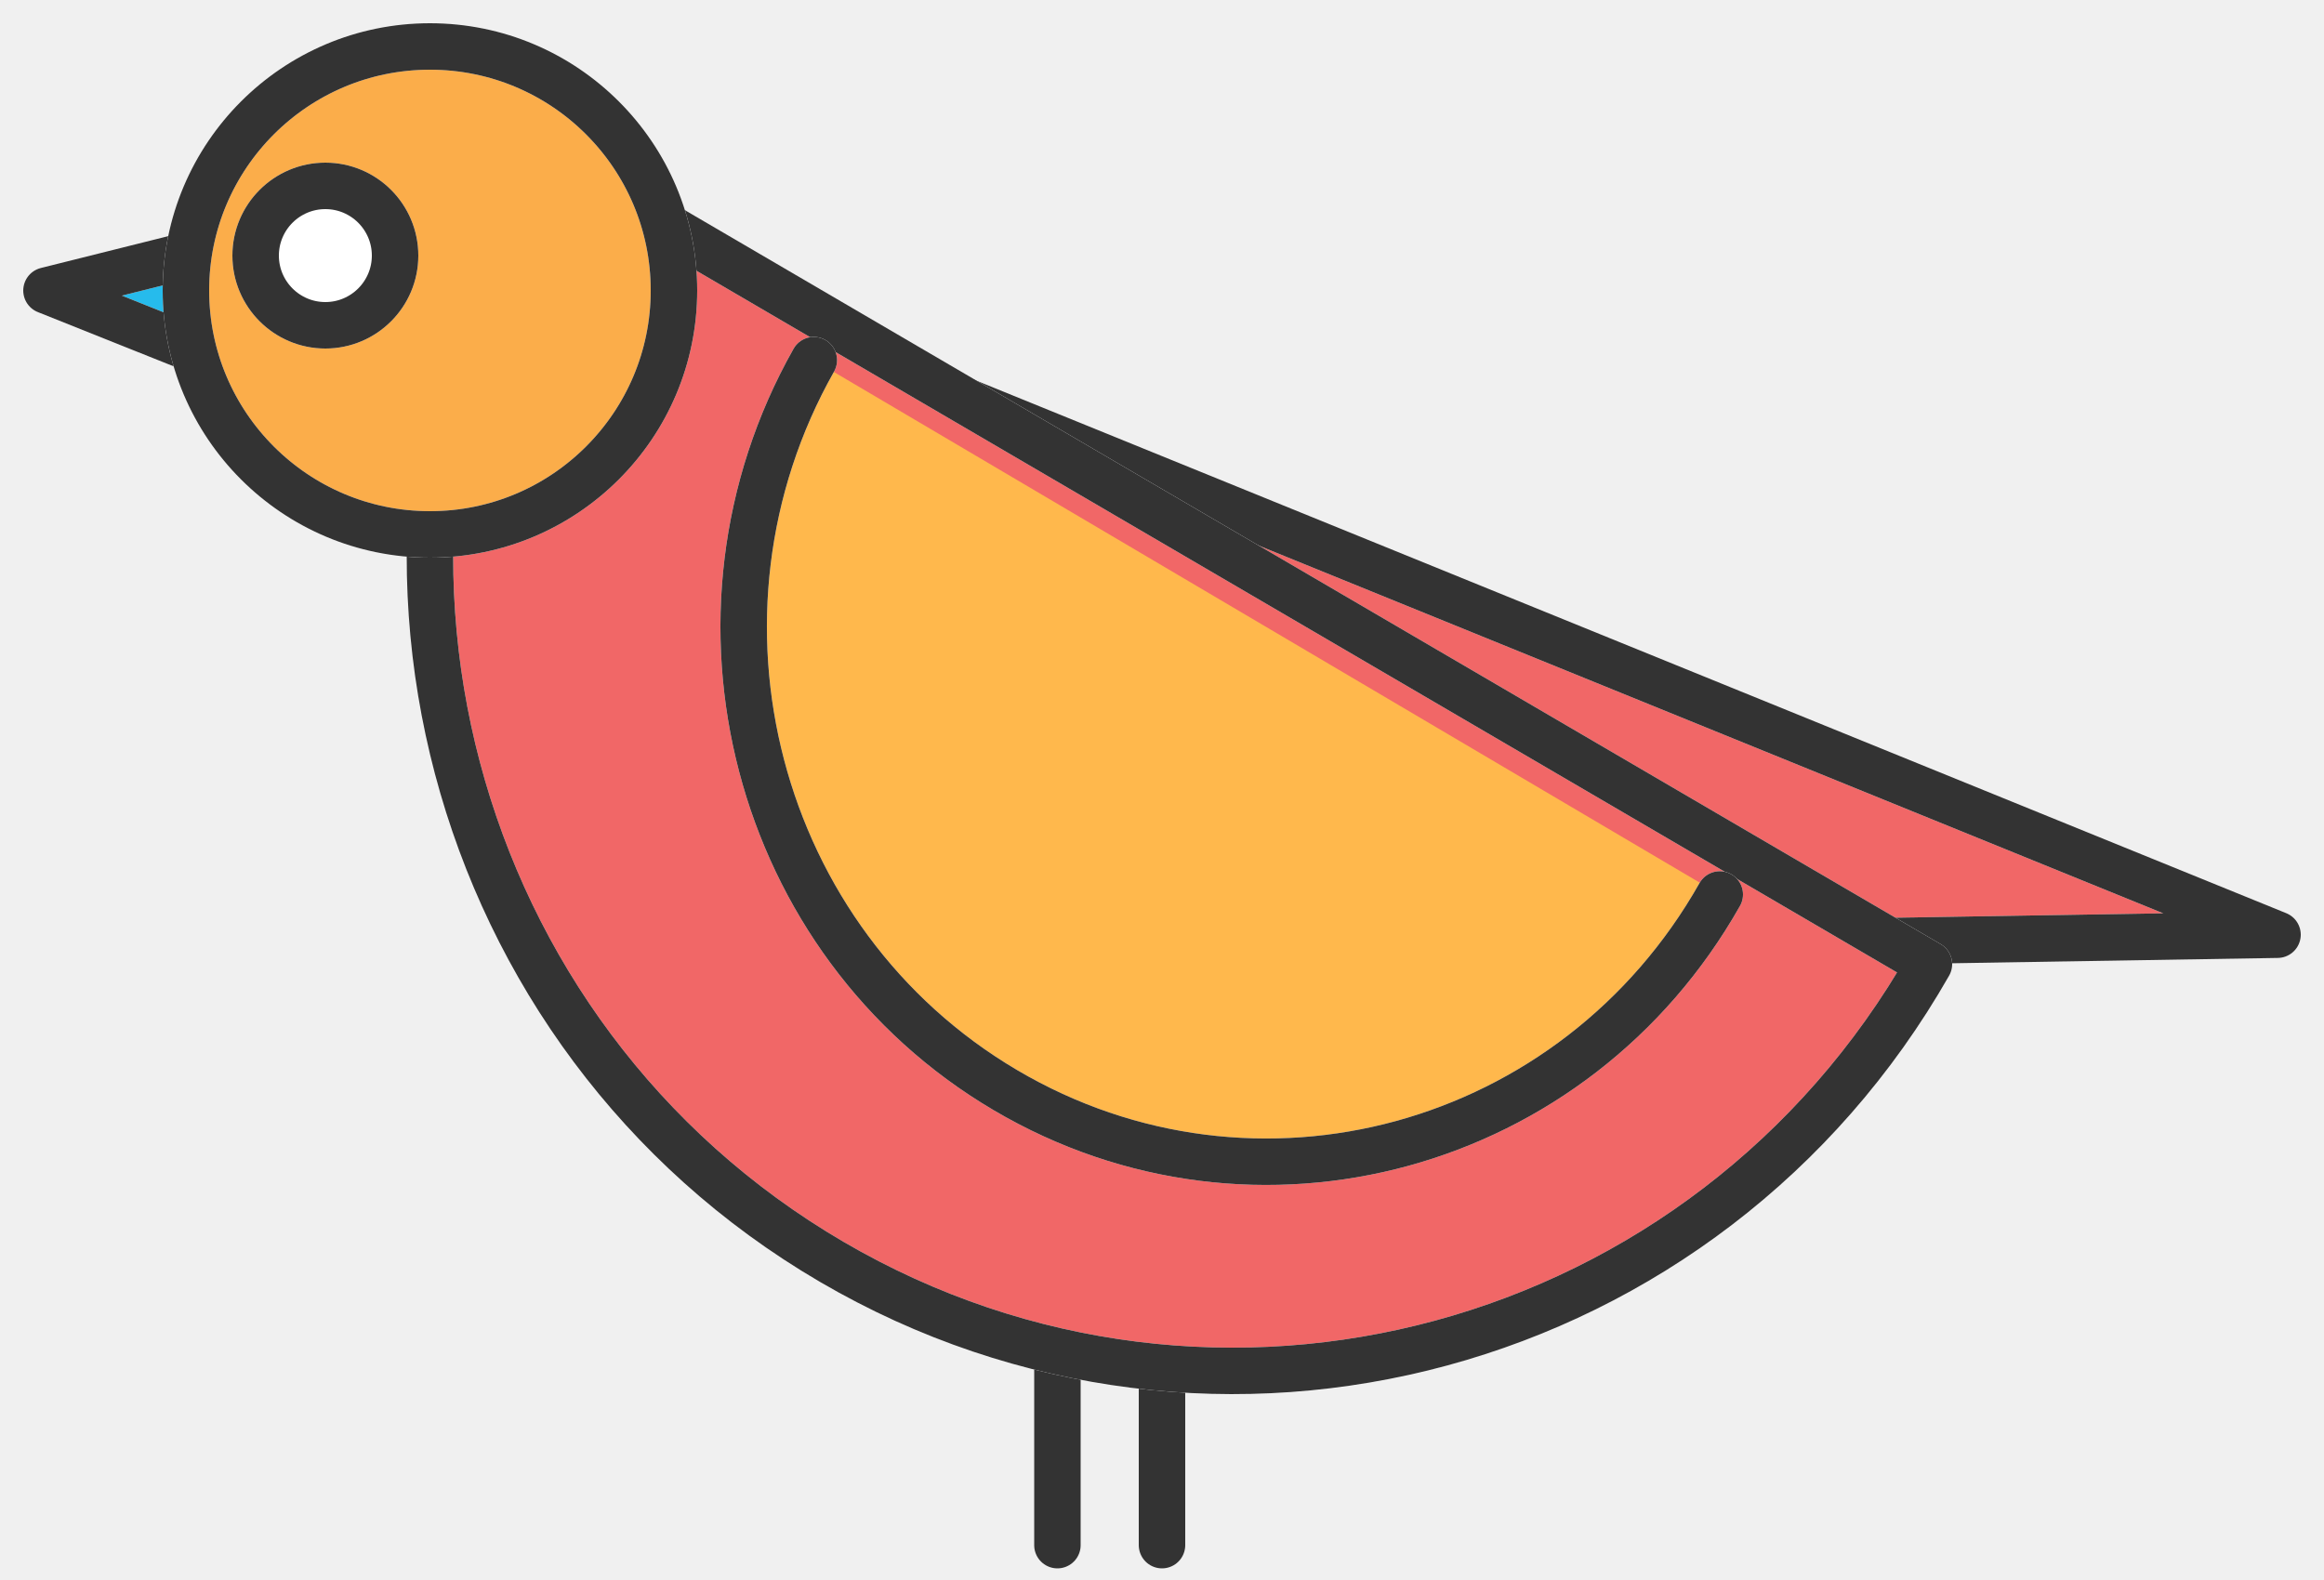
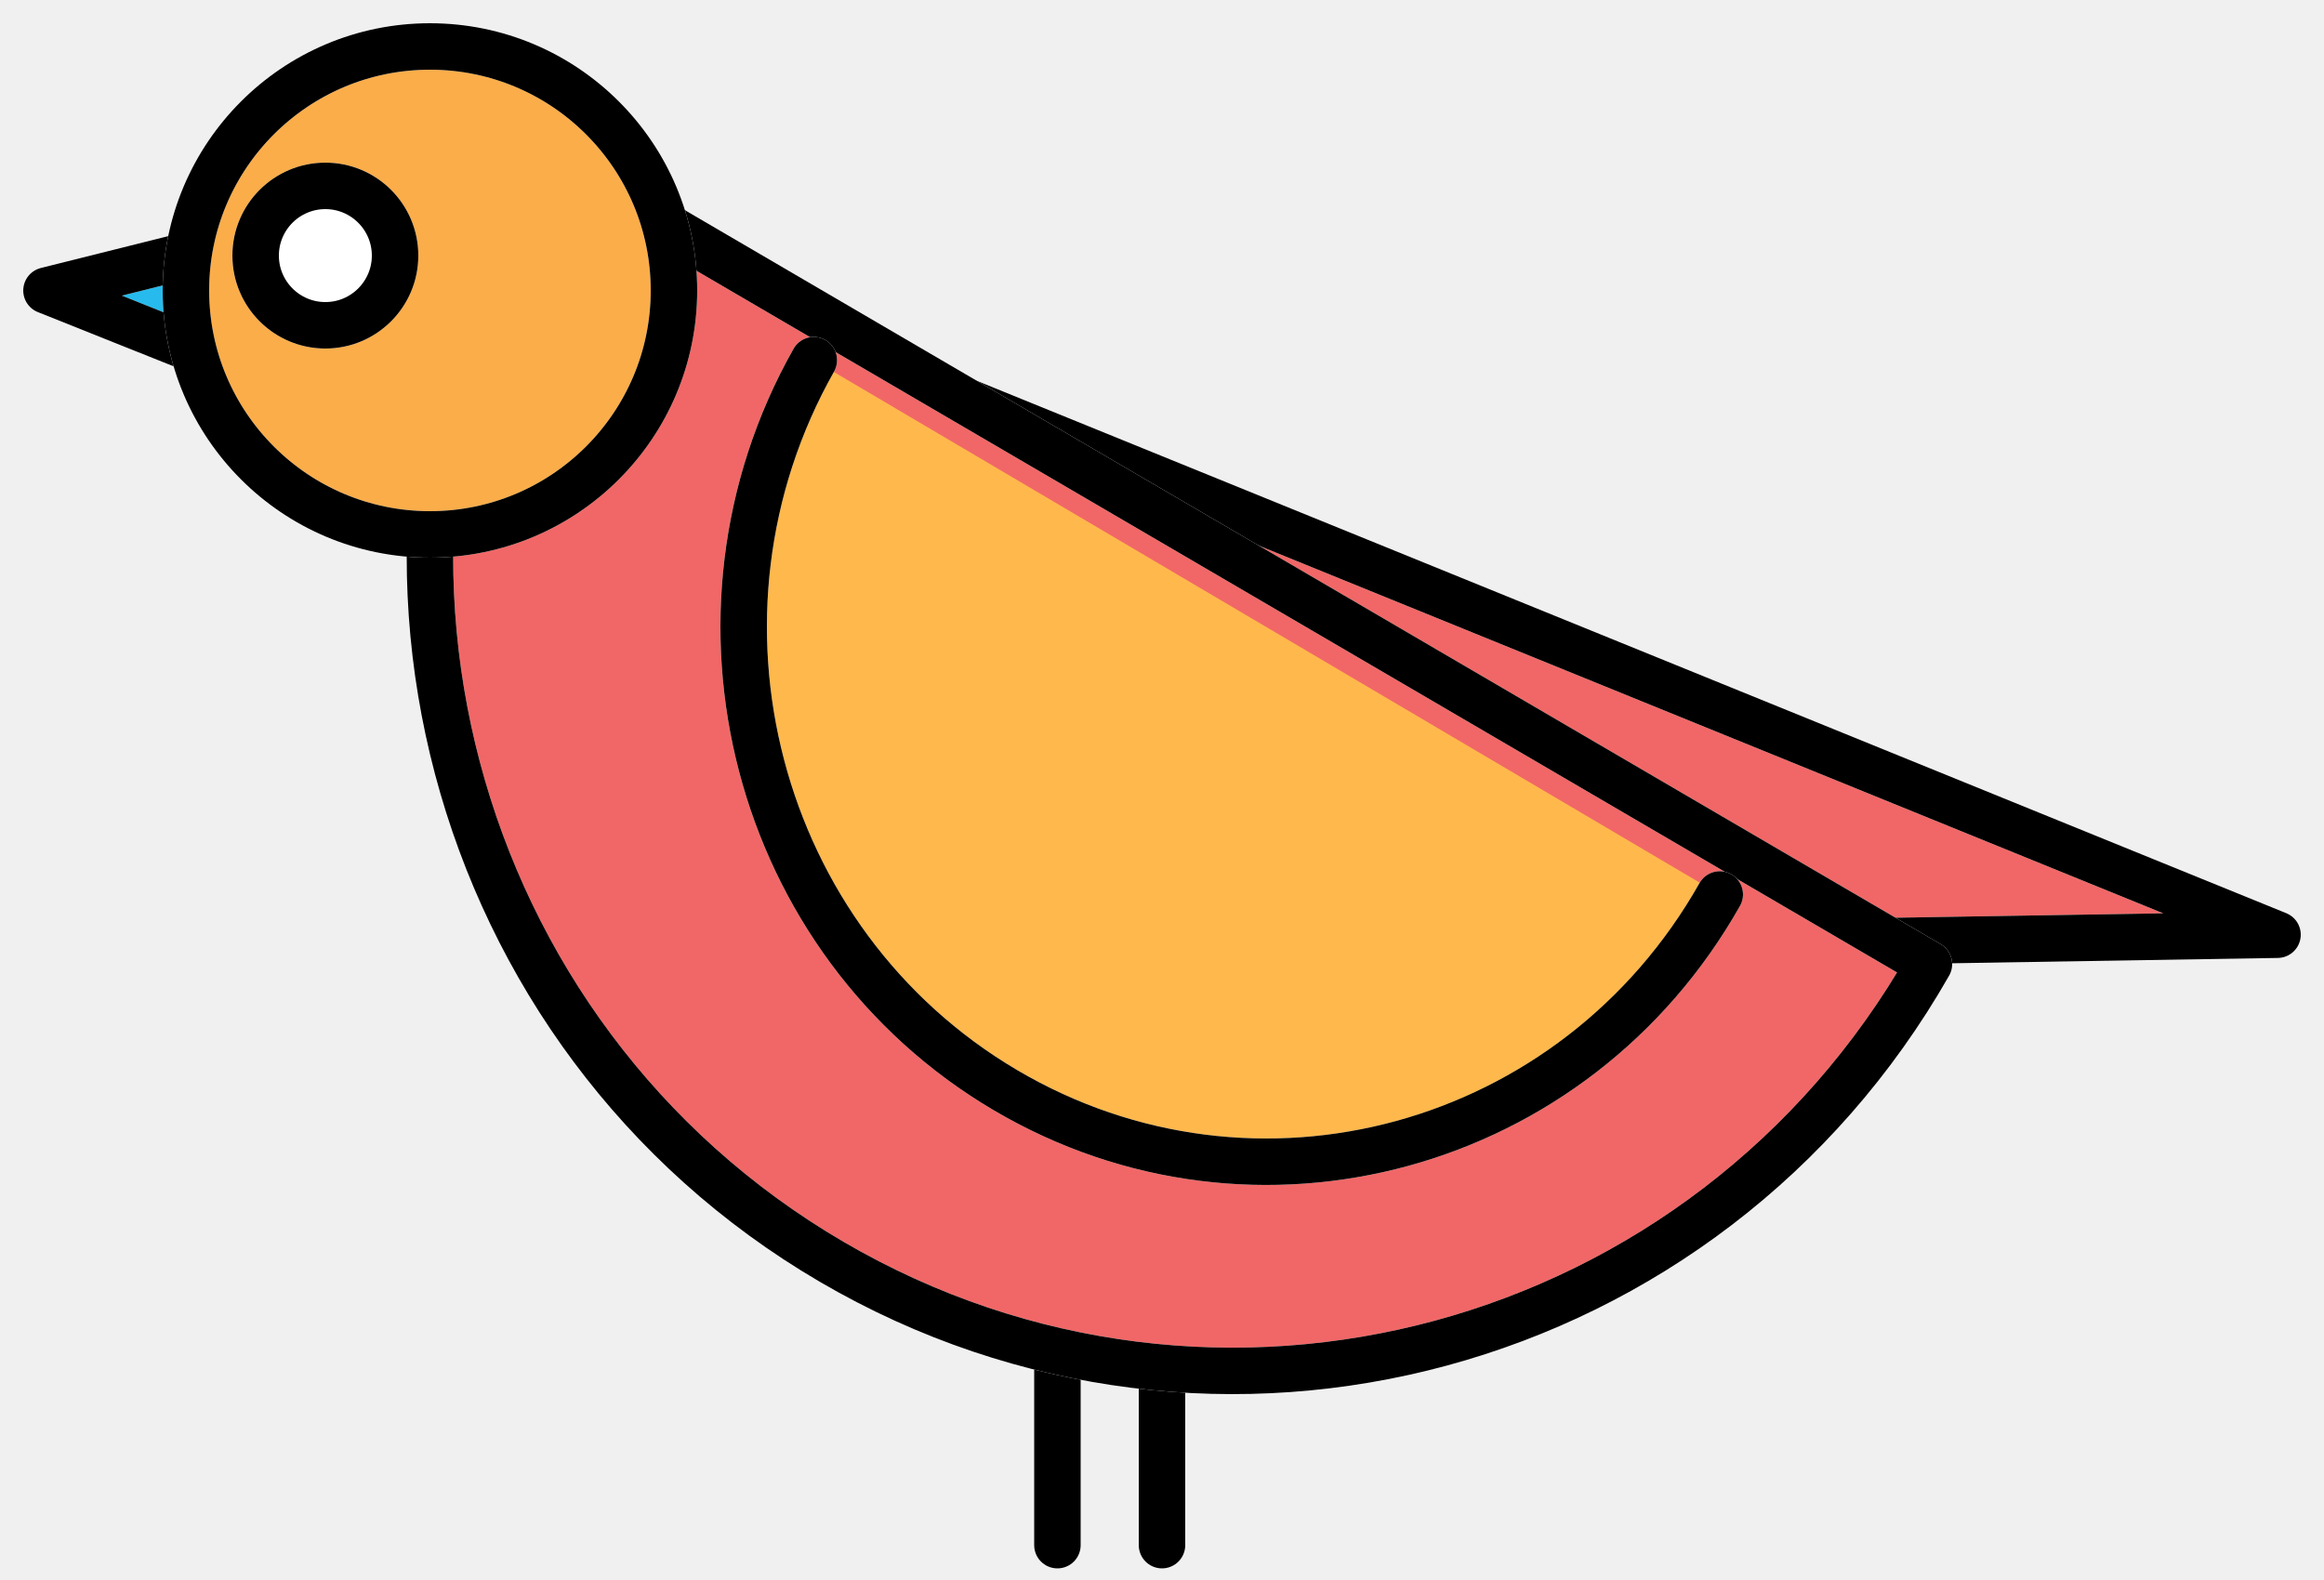
<svg xmlns="http://www.w3.org/2000/svg" width="50" height="34" viewBox="0 0 50 34" fill="none">
-   <path d="M22.75 28V33.25" stroke="white" stroke-miterlimit="10" stroke-linecap="round" stroke-linejoin="round" />
-   <path d="M22.75 28V33.25" stroke="#333333" stroke-miterlimit="10" stroke-linecap="round" stroke-linejoin="round" />
-   <path d="M25 28V33.25" stroke="white" stroke-miterlimit="10" stroke-linecap="round" stroke-linejoin="round" />
-   <path d="M25 28V33.25" stroke="#333333" stroke-miterlimit="10" stroke-linecap="round" stroke-linejoin="round" />
-   <path fill-rule="evenodd" clip-rule="evenodd" d="M16.75 7L49 20.114L25.308 20.5L16.75 7Z" fill="#F16767" />
-   <path fill-rule="evenodd" clip-rule="evenodd" d="M16.75 7L49 20.114L25.308 20.5L16.75 7Z" stroke="white" stroke-miterlimit="10" stroke-linecap="round" stroke-linejoin="round" />
-   <path fill-rule="evenodd" clip-rule="evenodd" d="M16.75 7L49 20.114L25.308 20.5L16.75 7Z" stroke="#333333" stroke-miterlimit="10" stroke-linecap="round" stroke-linejoin="round" />
-   <path fill-rule="evenodd" clip-rule="evenodd" d="M11.568 3.25C6.796 11.619 9.628 22.321 17.893 27.153C26.159 31.985 36.728 29.117 41.5 20.748L11.568 3.25Z" fill="#F16767" />
-   <path fill-rule="evenodd" clip-rule="evenodd" d="M11.568 3.25C6.796 11.619 9.628 22.321 17.893 27.153C26.159 31.985 36.728 29.117 41.5 20.748L11.568 3.25Z" stroke="white" stroke-miterlimit="10" stroke-linecap="round" stroke-linejoin="round" />
-   <path fill-rule="evenodd" clip-rule="evenodd" d="M11.568 3.25C6.796 11.619 9.628 22.321 17.893 27.153C26.159 31.985 36.728 29.117 41.5 20.748L11.568 3.25Z" stroke="#333333" stroke-miterlimit="10" stroke-linecap="round" stroke-linejoin="round" />
-   <path fill-rule="evenodd" clip-rule="evenodd" d="M17.509 7.75C14.402 13.249 16.246 20.282 21.628 23.457C27.01 26.632 33.892 24.748 37 19.248" fill="#FFB84C" />
-   <path d="M17.509 7.75C14.402 13.249 16.246 20.282 21.628 23.457C27.01 26.632 33.892 24.748 37 19.248" stroke="white" stroke-miterlimit="10" stroke-linecap="round" stroke-linejoin="round" />
-   <path d="M17.509 7.75C14.402 13.249 16.246 20.282 21.628 23.457C27.01 26.632 33.892 24.748 37 19.248" stroke="#333333" stroke-miterlimit="10" stroke-linecap="round" stroke-linejoin="round" />
-   <path fill-rule="evenodd" clip-rule="evenodd" d="M4.007 5.5L1 6.252L4.75 7.75" fill="#26BBEC" />
-   <path d="M4.007 5.5L1 6.252L4.75 7.75" stroke="white" stroke-miterlimit="10" stroke-linecap="round" stroke-linejoin="round" />
-   <path d="M4.007 5.5L1 6.252L4.75 7.75" stroke="#333333" stroke-miterlimit="10" stroke-linecap="round" stroke-linejoin="round" />
-   <path d="M9.25 11.5C12.149 11.5 14.5 9.149 14.5 6.25C14.5 3.351 12.149 1 9.25 1C6.351 1 4 3.351 4 6.25C4 9.149 6.351 11.5 9.25 11.5Z" fill="#FBAD4A" />
-   <path d="M9.25 11.5C12.149 11.5 14.5 9.149 14.5 6.25C14.5 3.351 12.149 1 9.25 1C6.351 1 4 3.351 4 6.25C4 9.149 6.351 11.5 9.25 11.5Z" stroke="white" stroke-miterlimit="10" stroke-linecap="round" stroke-linejoin="round" />
-   <path d="M9.25 11.5C12.149 11.5 14.5 9.149 14.5 6.25C14.5 3.351 12.149 1 9.25 1C6.351 1 4 3.351 4 6.25C4 9.149 6.351 11.5 9.25 11.5Z" stroke="#333333" stroke-miterlimit="10" stroke-linecap="round" stroke-linejoin="round" />
-   <path d="M7 7C7.828 7 8.5 6.328 8.5 5.5C8.5 4.672 7.828 4 7 4C6.172 4 5.5 4.672 5.5 5.5C5.5 6.328 6.172 7 7 7Z" fill="white" />
-   <path d="M7 7C7.828 7 8.5 6.328 8.5 5.5C8.5 4.672 7.828 4 7 4C6.172 4 5.5 4.672 5.5 5.5C5.5 6.328 6.172 7 7 7Z" stroke="white" stroke-miterlimit="10" stroke-linecap="round" stroke-linejoin="round" />
-   <path d="M7 7C7.828 7 8.5 6.328 8.5 5.5C8.5 4.672 7.828 4 7 4C6.172 4 5.5 4.672 5.5 5.5C5.5 6.328 6.172 7 7 7Z" stroke="#333333" stroke-miterlimit="10" stroke-linecap="round" stroke-linejoin="round" />
+   <g clip-path="url(#clip0_98_46)">
+     <path d="M22.75 28V33.25" stroke="white" stroke-miterlimit="10" stroke-linecap="round" stroke-linejoin="round" />
+     <path d="M22.75 28V33.25" stroke="black" stroke-miterlimit="10" stroke-linecap="round" stroke-linejoin="round" />
+     <path d="M25 28V33.25" stroke="white" stroke-miterlimit="10" stroke-linecap="round" stroke-linejoin="round" />
+     <path d="M25 28V33.25" stroke="black" stroke-miterlimit="10" stroke-linecap="round" stroke-linejoin="round" />
+     <path fill-rule="evenodd" clip-rule="evenodd" d="M16.75 7L49 20.114L25.308 20.5L16.75 7Z" fill="#F16767" />
+     <path fill-rule="evenodd" clip-rule="evenodd" d="M16.75 7L49 20.114L25.308 20.5L16.75 7Z" stroke="white" stroke-miterlimit="10" stroke-linecap="round" stroke-linejoin="round" />
+     <path fill-rule="evenodd" clip-rule="evenodd" d="M16.75 7L49 20.114L25.308 20.5L16.75 7Z" stroke="black" stroke-miterlimit="10" stroke-linecap="round" stroke-linejoin="round" />
+     <path fill-rule="evenodd" clip-rule="evenodd" d="M11.568 3.25C6.796 11.619 9.628 22.321 17.893 27.153C26.159 31.985 36.728 29.117 41.5 20.748L11.568 3.25Z" fill="#F16767" />
+     <path fill-rule="evenodd" clip-rule="evenodd" d="M11.568 3.25C6.796 11.619 9.628 22.321 17.893 27.153C26.159 31.985 36.728 29.117 41.5 20.748L11.568 3.25Z" stroke="white" stroke-miterlimit="10" stroke-linecap="round" stroke-linejoin="round" />
+     <path fill-rule="evenodd" clip-rule="evenodd" d="M11.568 3.25C6.796 11.619 9.628 22.321 17.893 27.153C26.159 31.985 36.728 29.117 41.5 20.748L11.568 3.25Z" stroke="black" stroke-miterlimit="10" stroke-linecap="round" stroke-linejoin="round" />
+     <path fill-rule="evenodd" clip-rule="evenodd" d="M17.509 7.75C14.402 13.249 16.246 20.282 21.628 23.457C27.011 26.632 33.893 24.748 37 19.248" fill="#FFB84C" />
+     <path d="M17.509 7.75C14.402 13.249 16.246 20.282 21.628 23.457C27.011 26.632 33.893 24.748 37 19.248" stroke="white" stroke-miterlimit="10" stroke-linecap="round" stroke-linejoin="round" />
+     <path d="M17.509 7.75C14.402 13.249 16.246 20.282 21.628 23.457C27.011 26.632 33.893 24.748 37 19.248" stroke="black" stroke-miterlimit="10" stroke-linecap="round" stroke-linejoin="round" />
+     <path fill-rule="evenodd" clip-rule="evenodd" d="M4.007 5.5L1 6.252L4.75 7.75" fill="#26BBEC" />
+     <path d="M4.007 5.5L1 6.252L4.75 7.75" stroke="white" stroke-miterlimit="10" stroke-linecap="round" stroke-linejoin="round" />
+     <path d="M4.007 5.5L1 6.252L4.75 7.75" stroke="black" stroke-miterlimit="10" stroke-linecap="round" stroke-linejoin="round" />
+     <path d="M9.25 11.5C12.149 11.5 14.5 9.149 14.5 6.25C14.5 3.351 12.149 1 9.25 1C6.351 1 4 3.351 4 6.25C4 9.149 6.351 11.5 9.25 11.5Z" fill="#FBAD4A" />
+     <path d="M9.25 11.5C12.149 11.5 14.5 9.149 14.5 6.25C14.5 3.351 12.149 1 9.25 1C6.351 1 4 3.351 4 6.25C4 9.149 6.351 11.5 9.25 11.5Z" stroke="white" stroke-miterlimit="10" stroke-linecap="round" stroke-linejoin="round" />
+     <path d="M9.25 11.5C12.149 11.5 14.5 9.149 14.5 6.25C14.5 3.351 12.149 1 9.25 1C6.351 1 4 3.351 4 6.25C4 9.149 6.351 11.5 9.25 11.5Z" stroke="black" stroke-miterlimit="10" stroke-linecap="round" stroke-linejoin="round" />
+     <path d="M7 7C7.828 7 8.5 6.328 8.5 5.5C8.5 4.672 7.828 4 7 4C6.172 4 5.5 4.672 5.5 5.5C5.5 6.328 6.172 7 7 7Z" fill="white" />
+     <path d="M7 7C7.828 7 8.5 6.328 8.5 5.5C8.5 4.672 7.828 4 7 4C6.172 4 5.5 4.672 5.5 5.5C5.5 6.328 6.172 7 7 7Z" stroke="white" stroke-miterlimit="10" stroke-linecap="round" stroke-linejoin="round" />
+     <path d="M7 7C7.828 7 8.5 6.328 8.5 5.5C8.5 4.672 7.828 4 7 4C6.172 4 5.5 4.672 5.5 5.5C5.5 6.328 6.172 7 7 7Z" stroke="black" stroke-miterlimit="10" stroke-linecap="round" stroke-linejoin="round" />
+   </g>
+   <defs>
+     <clipPath id="clip0_98_46">
+       <rect width="50" height="34" fill="white" />
+     </clipPath>
+   </defs>
</svg>
